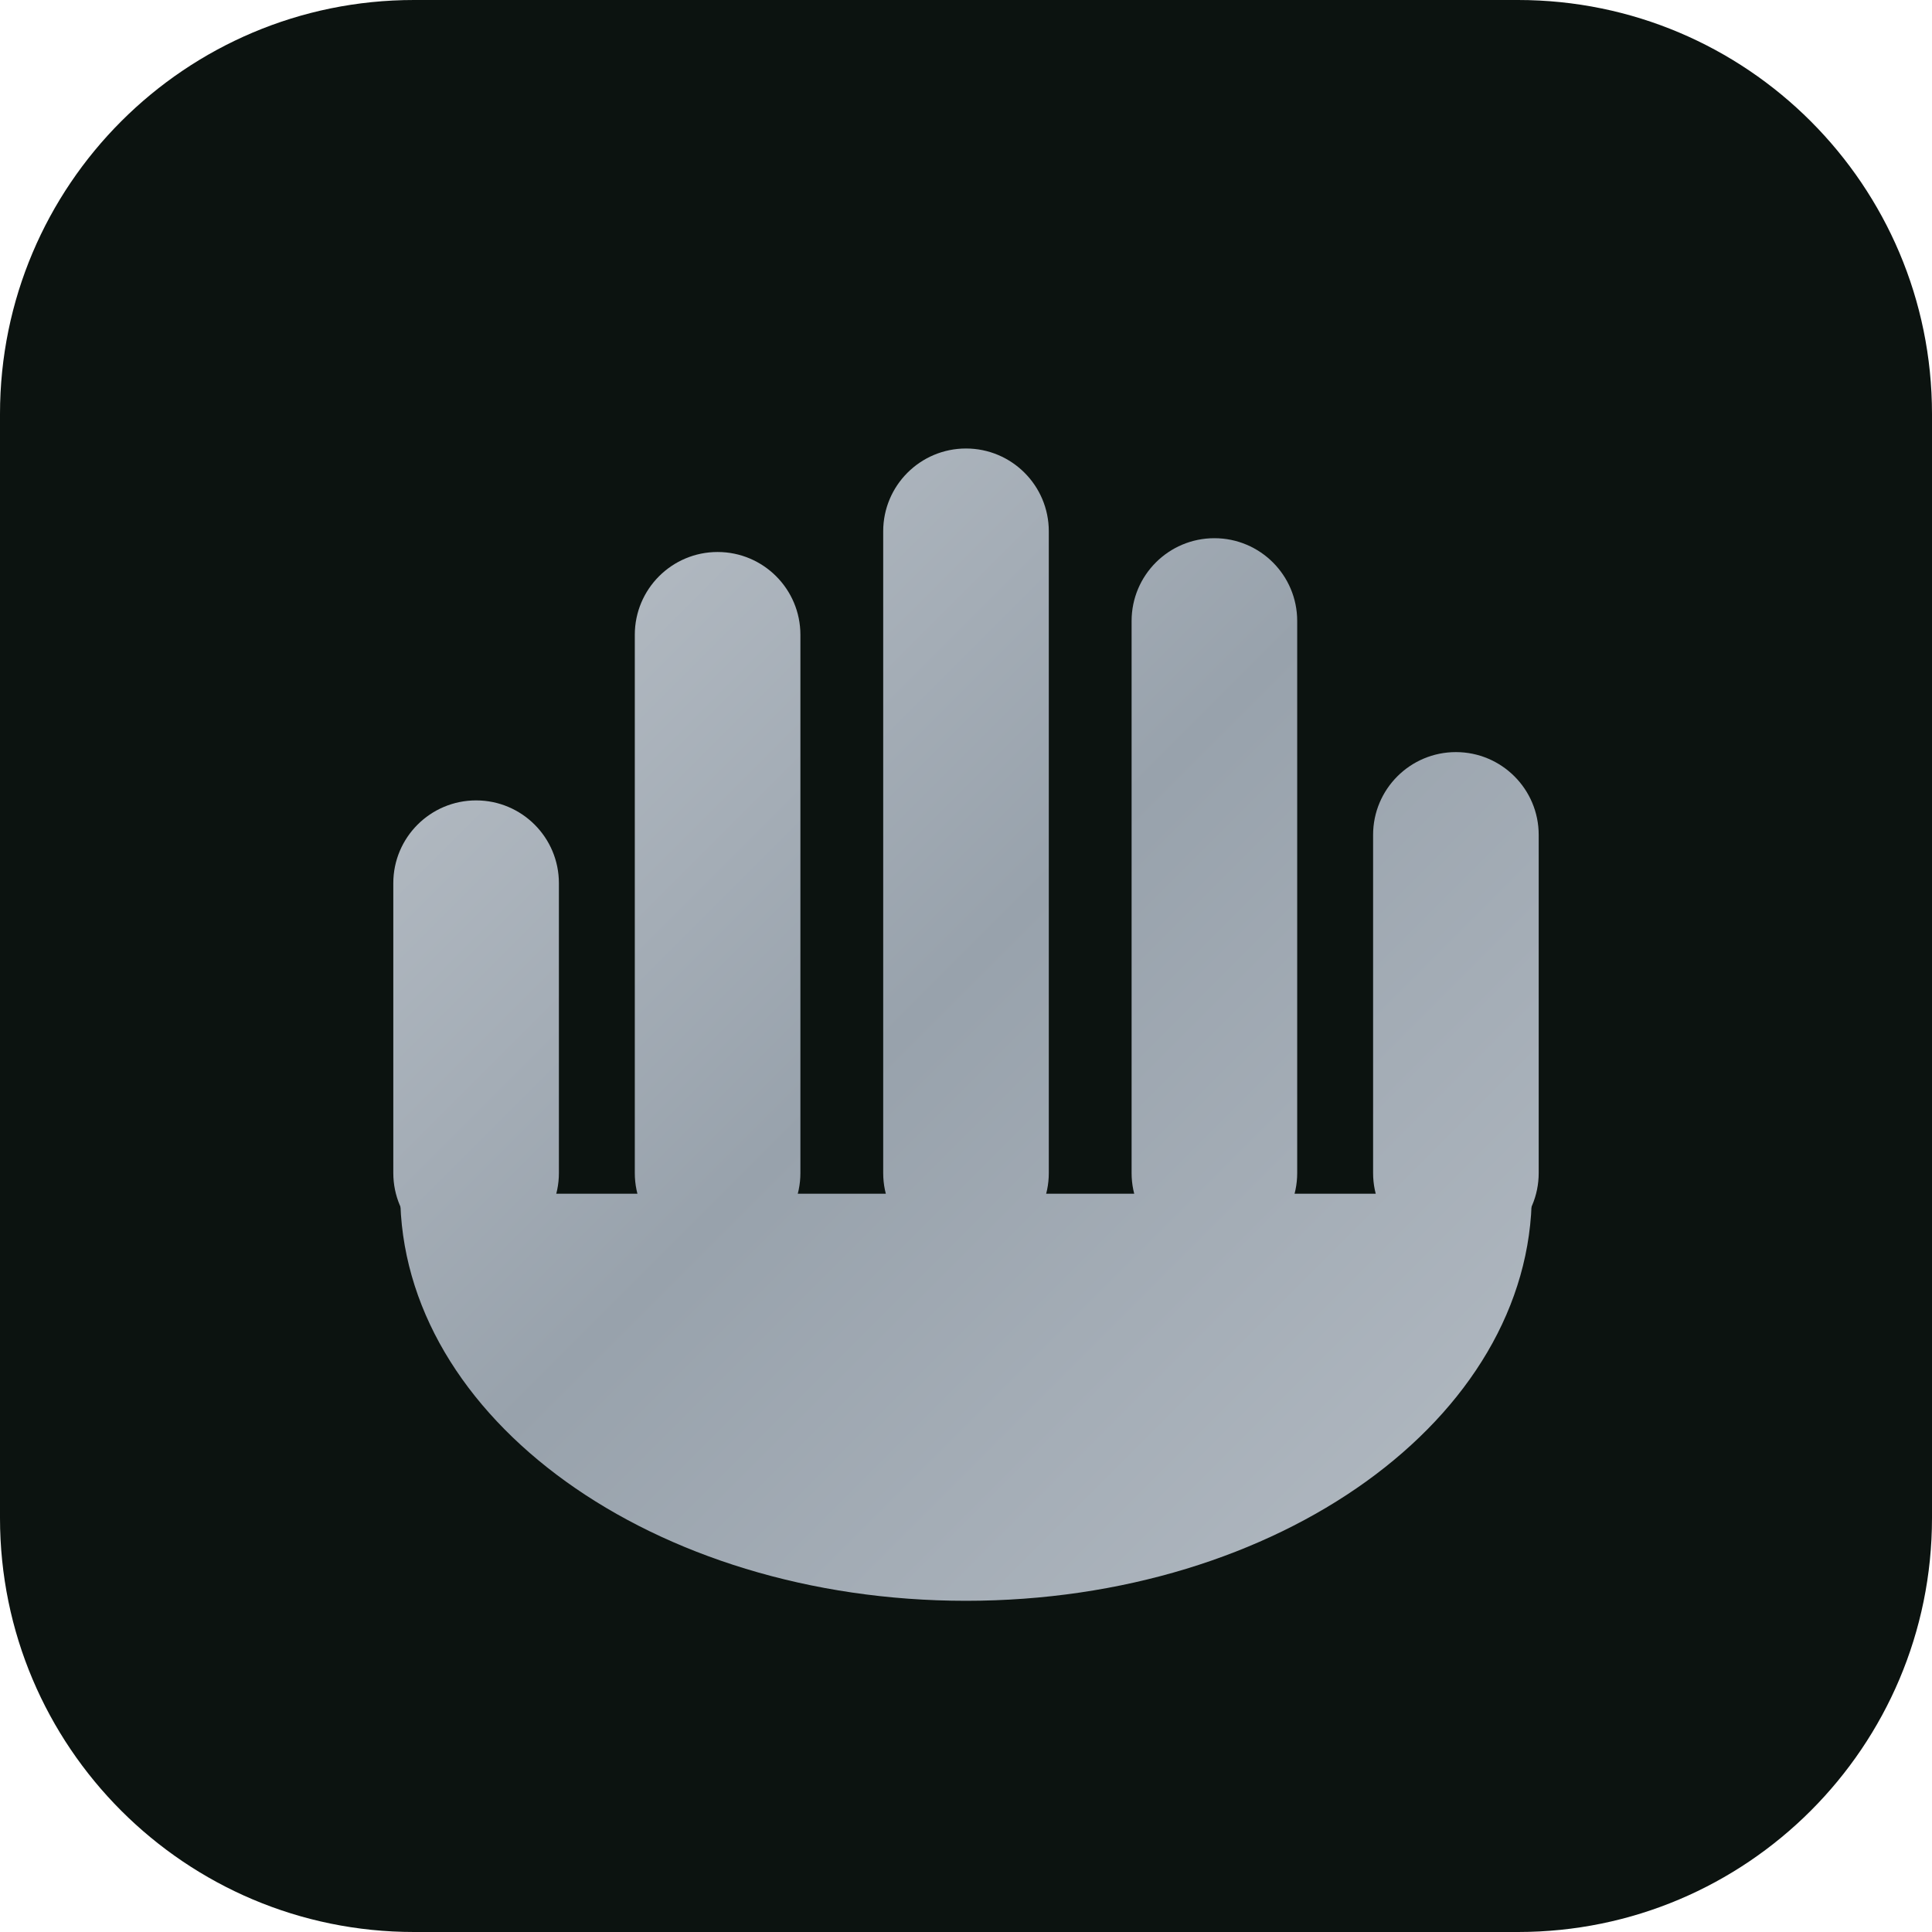
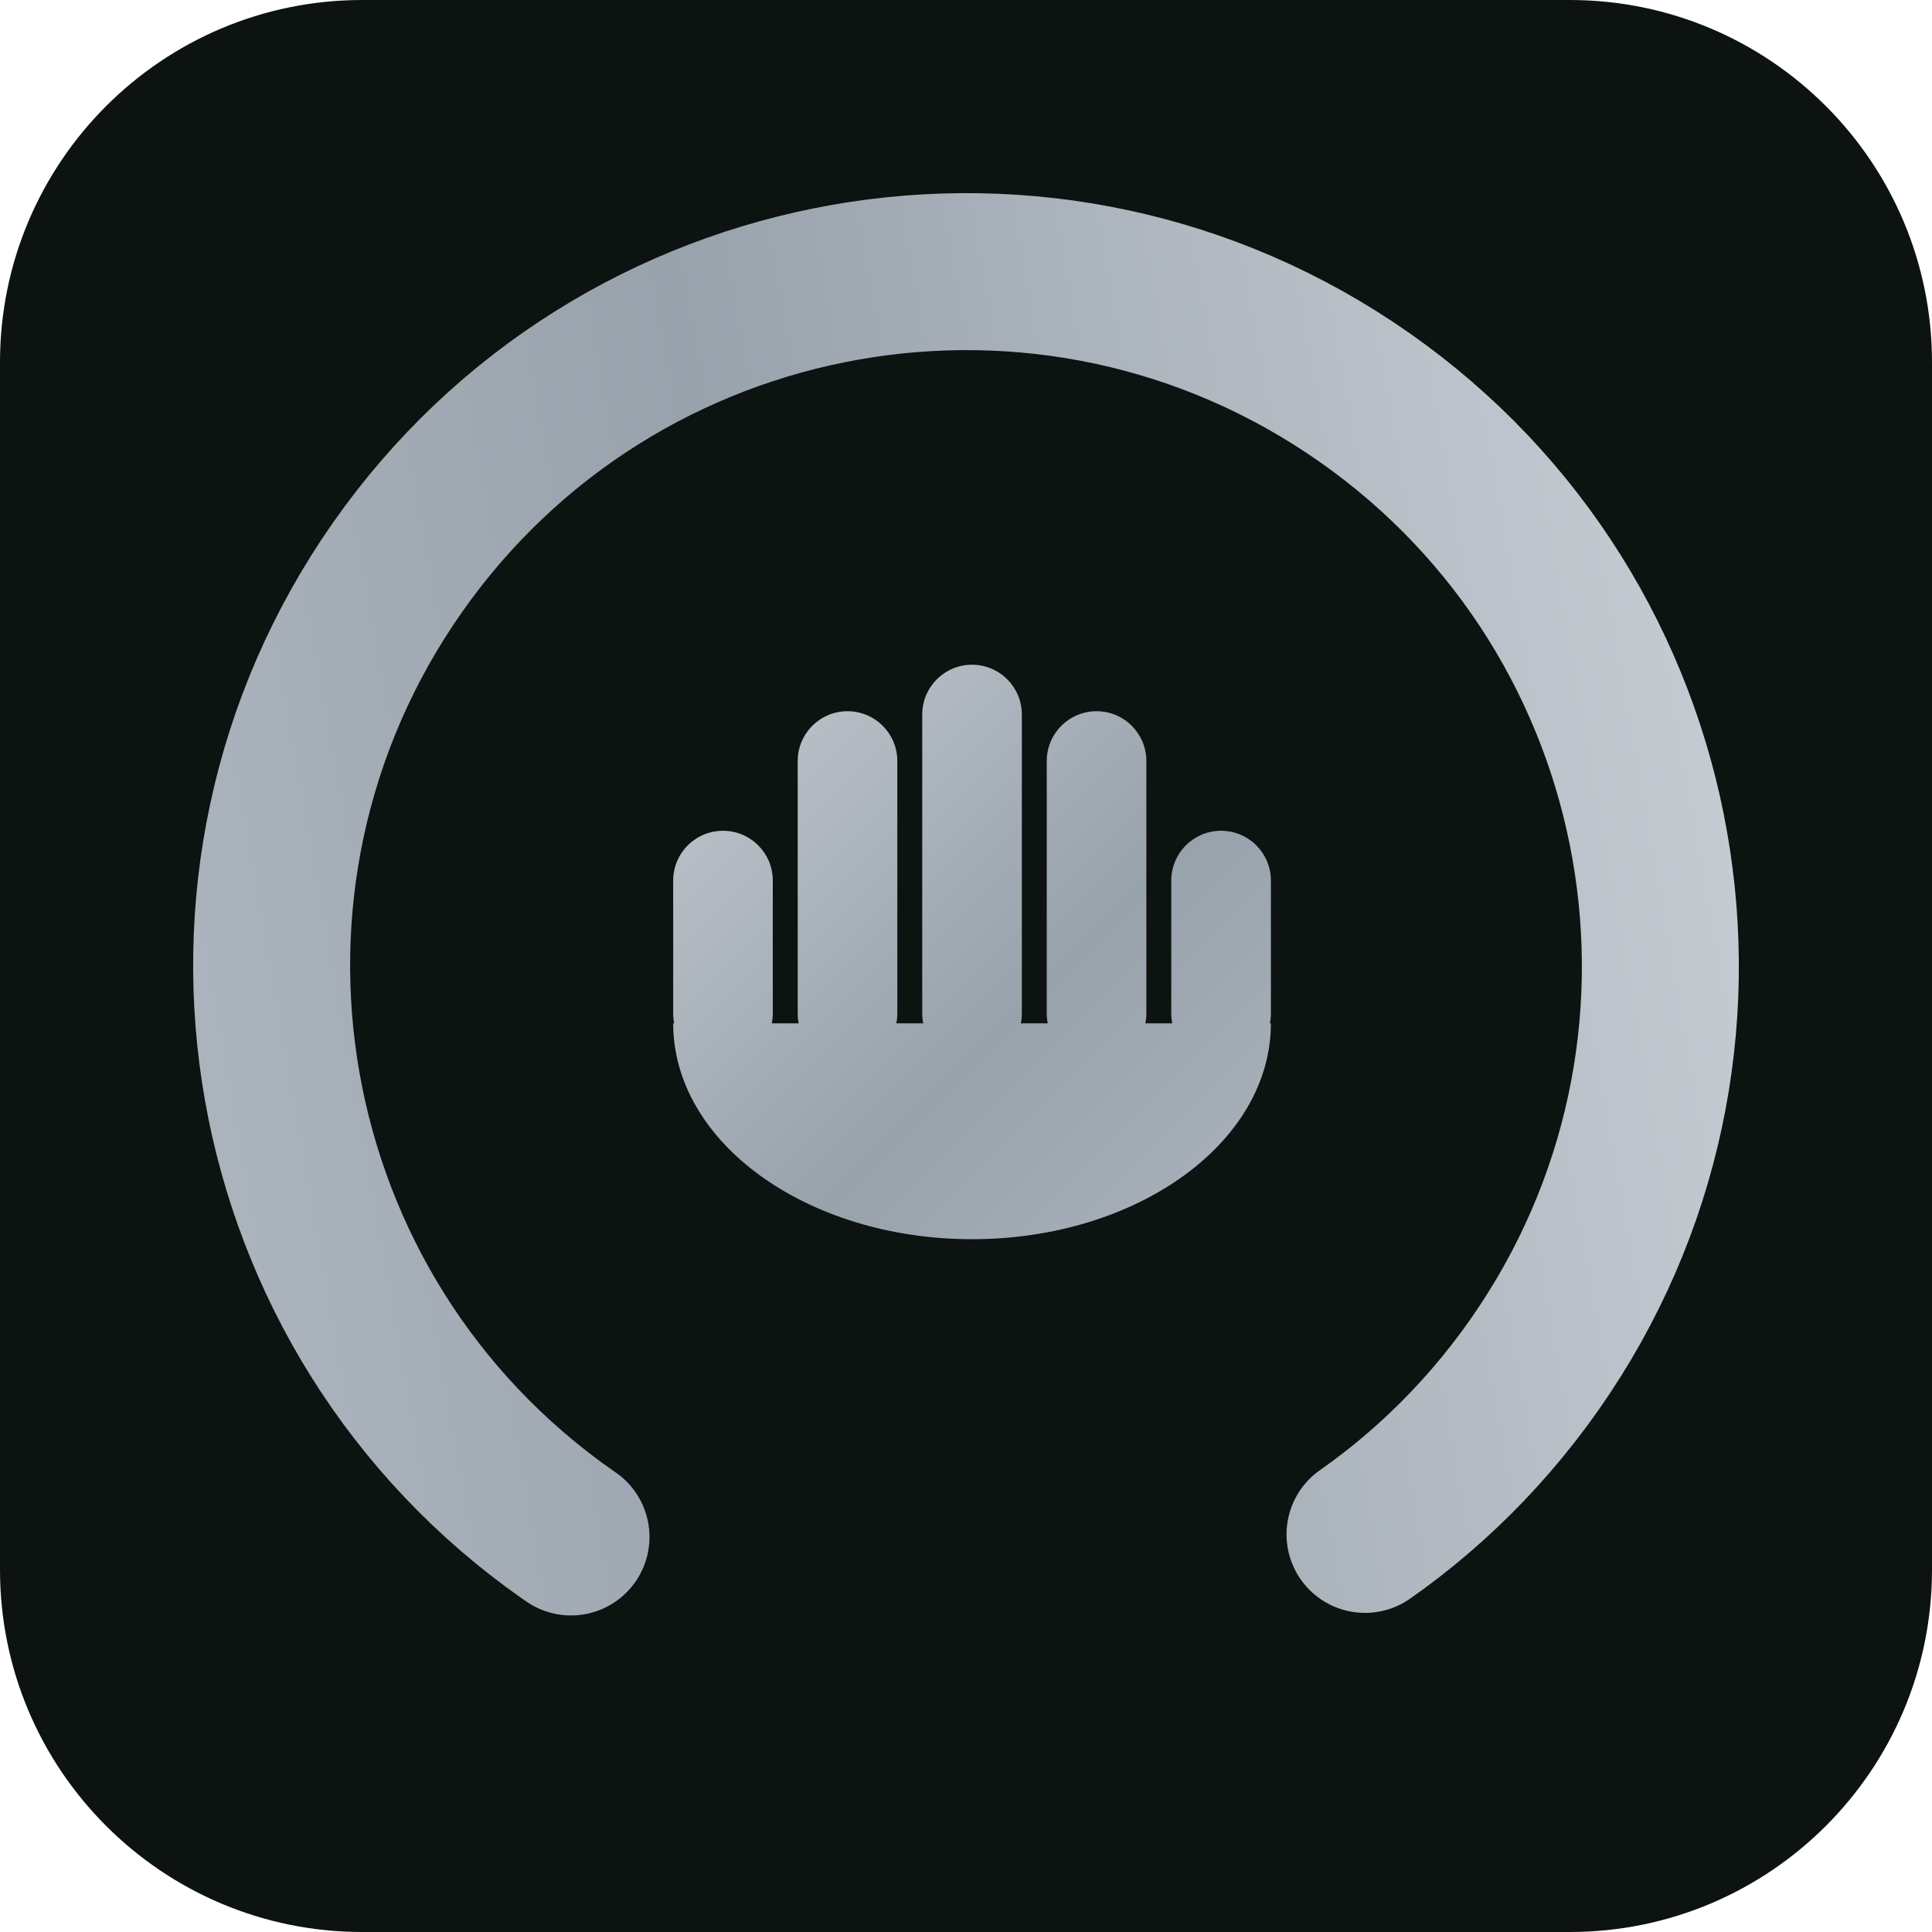
- <svg xmlns="http://www.w3.org/2000/svg" viewBox="0 0 28 28">
+ <svg xmlns="http://www.w3.org/2000/svg" viewBox="0 0 32 32" role="img" aria-label="Nuada">
  <defs>
-     <linearGradient id="s" gradientUnits="userSpaceOnUse" x1="0" y1="0" x2="28" y2="28">
+     <linearGradient id="s" gradientUnits="userSpaceOnUse" x1="0" y1="0" x2="32" y2="32">
      <stop offset="0" stop-color="#d9dde2" />
      <stop offset=".5" stop-color="#98a2ac" />
      <stop offset="1" stop-color="#c4cad1" />
    </linearGradient>
  </defs>
-   <rect width="28" height="28" rx="6" fill="#0c1310" />
-   <path d="M5.8 17.3 a8.2 5.9 0 0 0 16.4 0 z" fill="url(#s)" />
-   <g fill="url(#s)">
-     <rect x="5.7" y="11.6" width="2.4" height="6.6" rx="1.2" />
-     <rect x="9.2" y="8" width="2.4" height="10.2" rx="1.2" />
-     <rect x="12.8" y="6.5" width="2.4" height="11.7" rx="1.2" />
-     <rect x="16.4" y="7.8" width="2.4" height="10.4" rx="1.2" />
-     <rect x="19.9" y="10.9" width="2.4" height="7.3" rx="1.2" />
+   <rect width="32" height="32" rx="6" fill="#0c1310" />
+   <g transform="translate(2 2)">
+     <circle cx="14" cy="14" r="11.5" fill="none" stroke="url(#s)" stroke-width="2.6" stroke-dasharray="58.2 14" stroke-linecap="round" transform="rotate(125 14 14)" />
+     <g transform="translate(6.4 5.6) scale(0.55)" fill="url(#s)">
+       <path d="M5 17 a9 6.5 0 0 0 18 0 z" />
+       <rect x="5" y="11.2" width="3" height="7" rx="1.5" />
+       <rect x="8.75" y="7.6" width="3" height="10.6" rx="1.5" />
+       <rect x="12.5" y="6.2" width="3" height="12" rx="1.5" />
+       <rect x="16.25" y="7.6" width="3" height="10.6" rx="1.5" />
+       <rect x="20" y="11.2" width="3" height="7" rx="1.5" />
+     </g>
  </g>
</svg>
